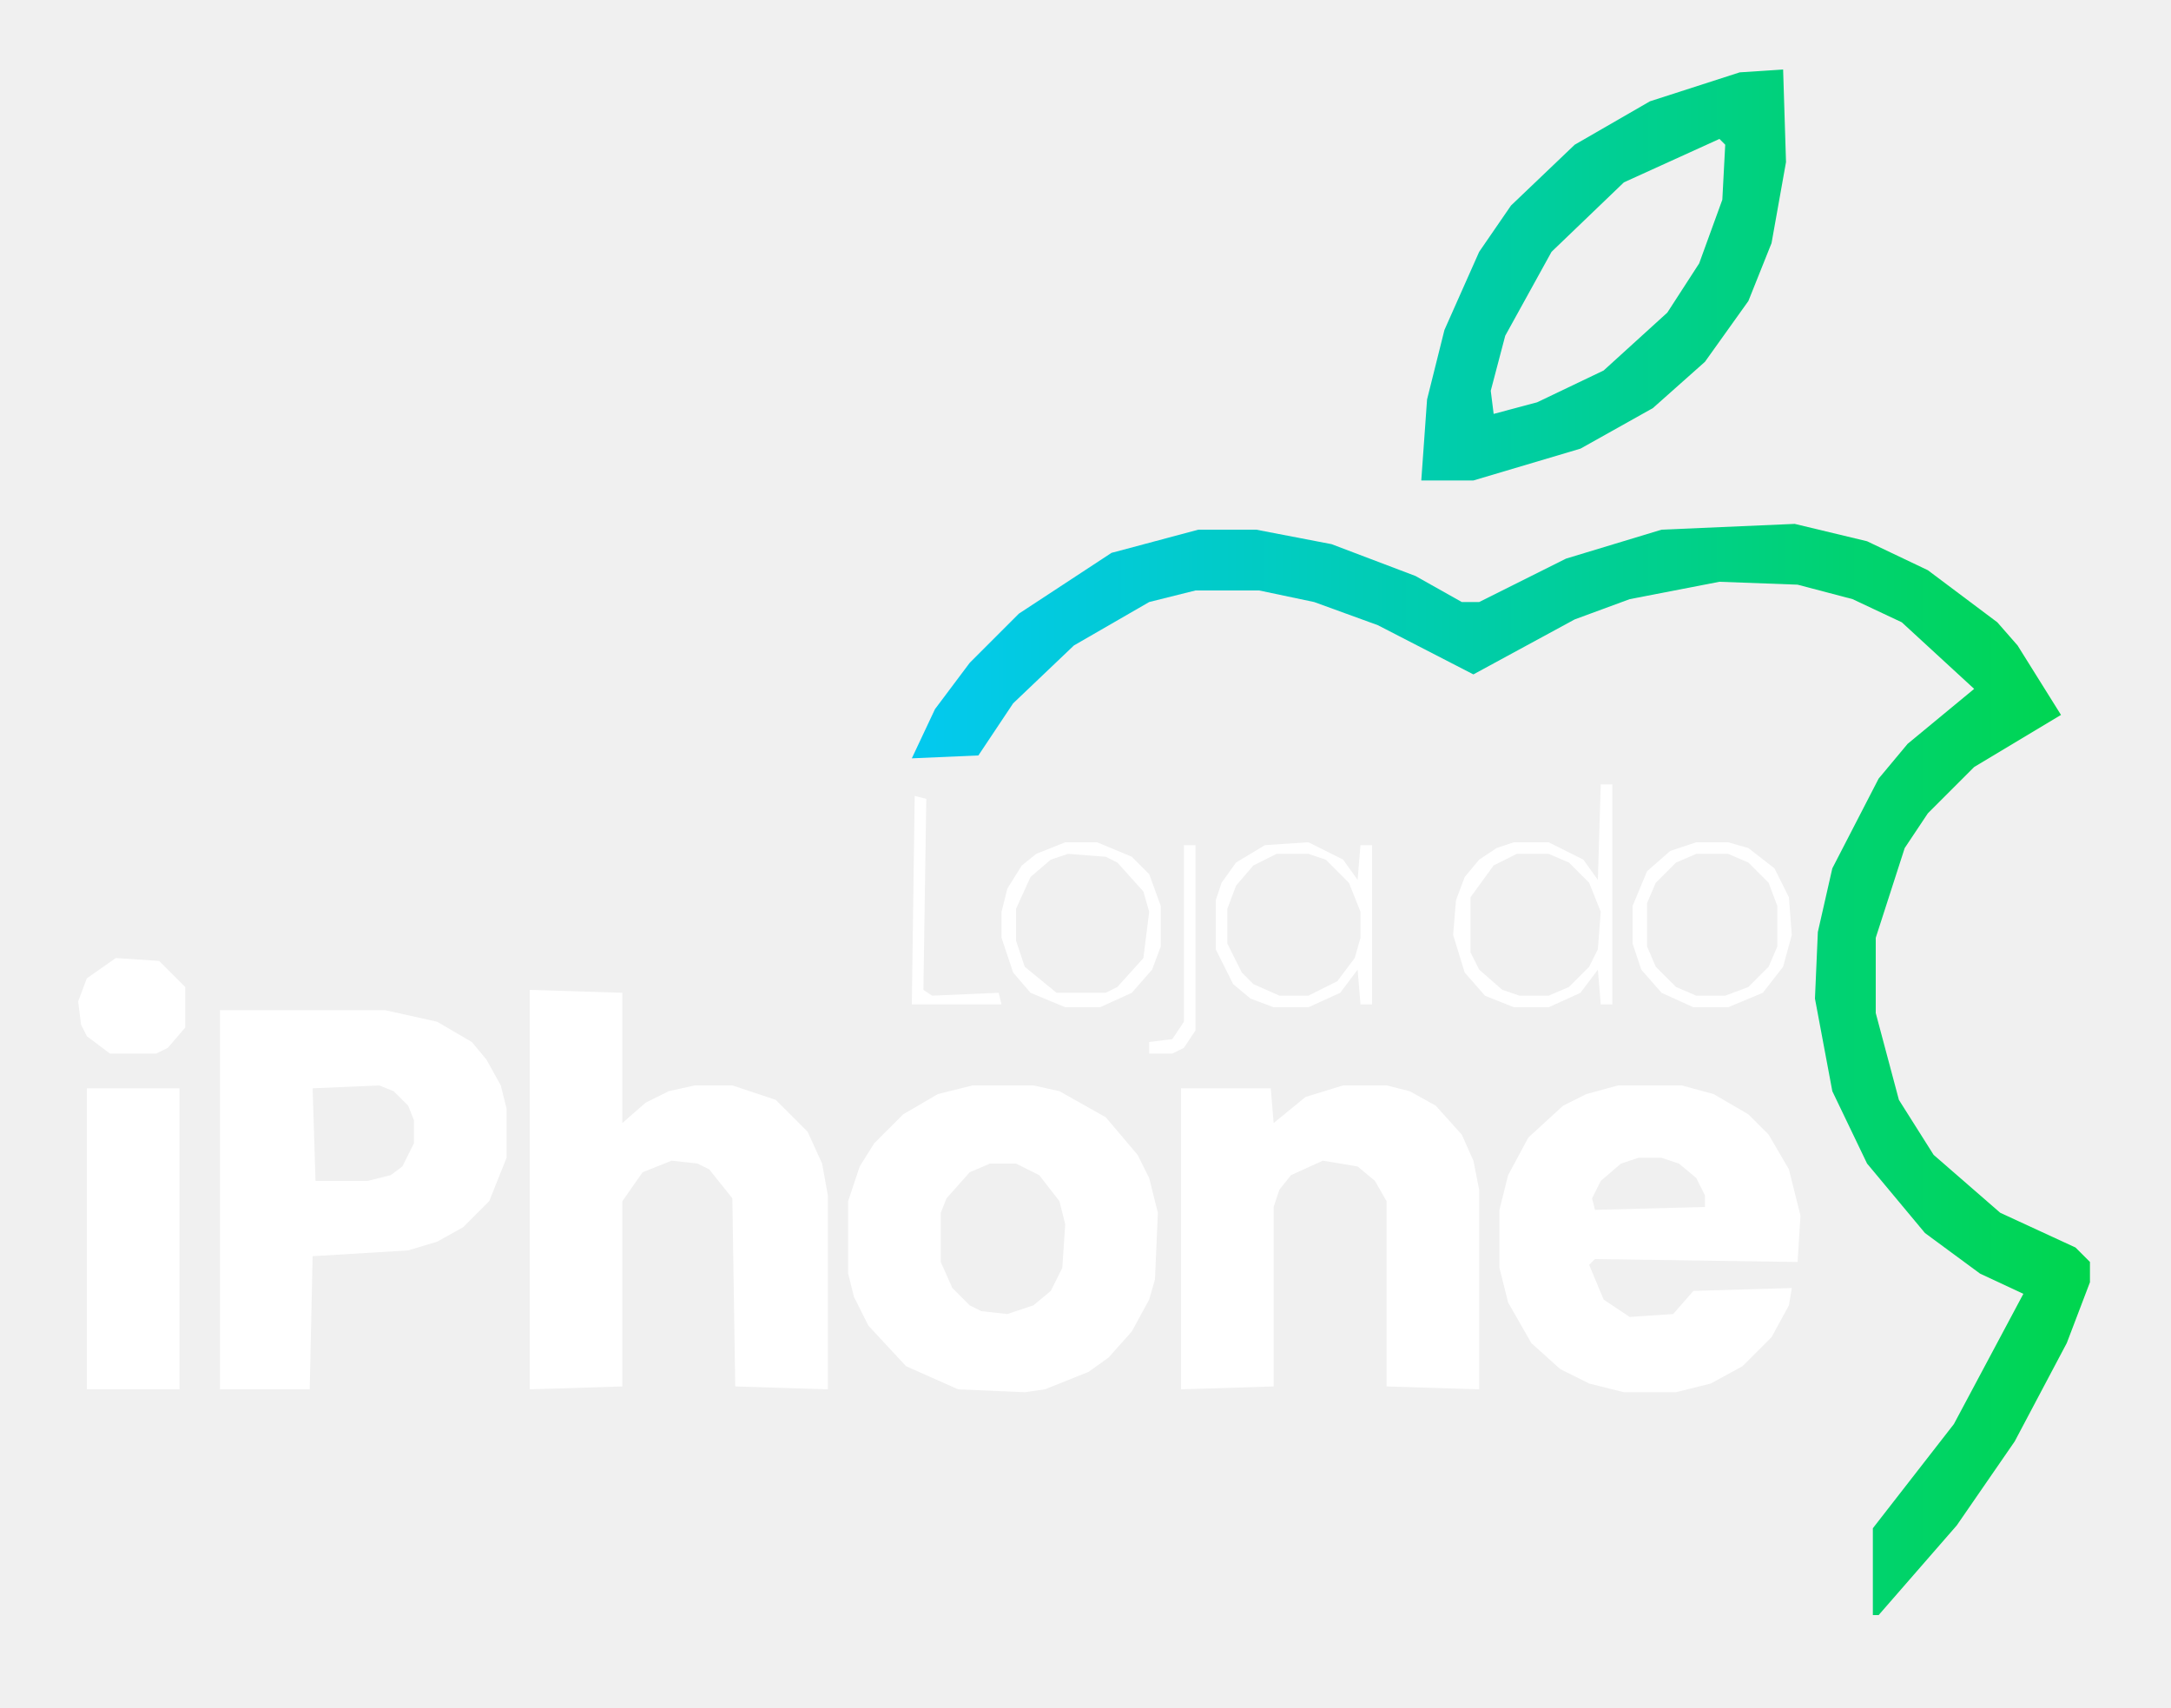
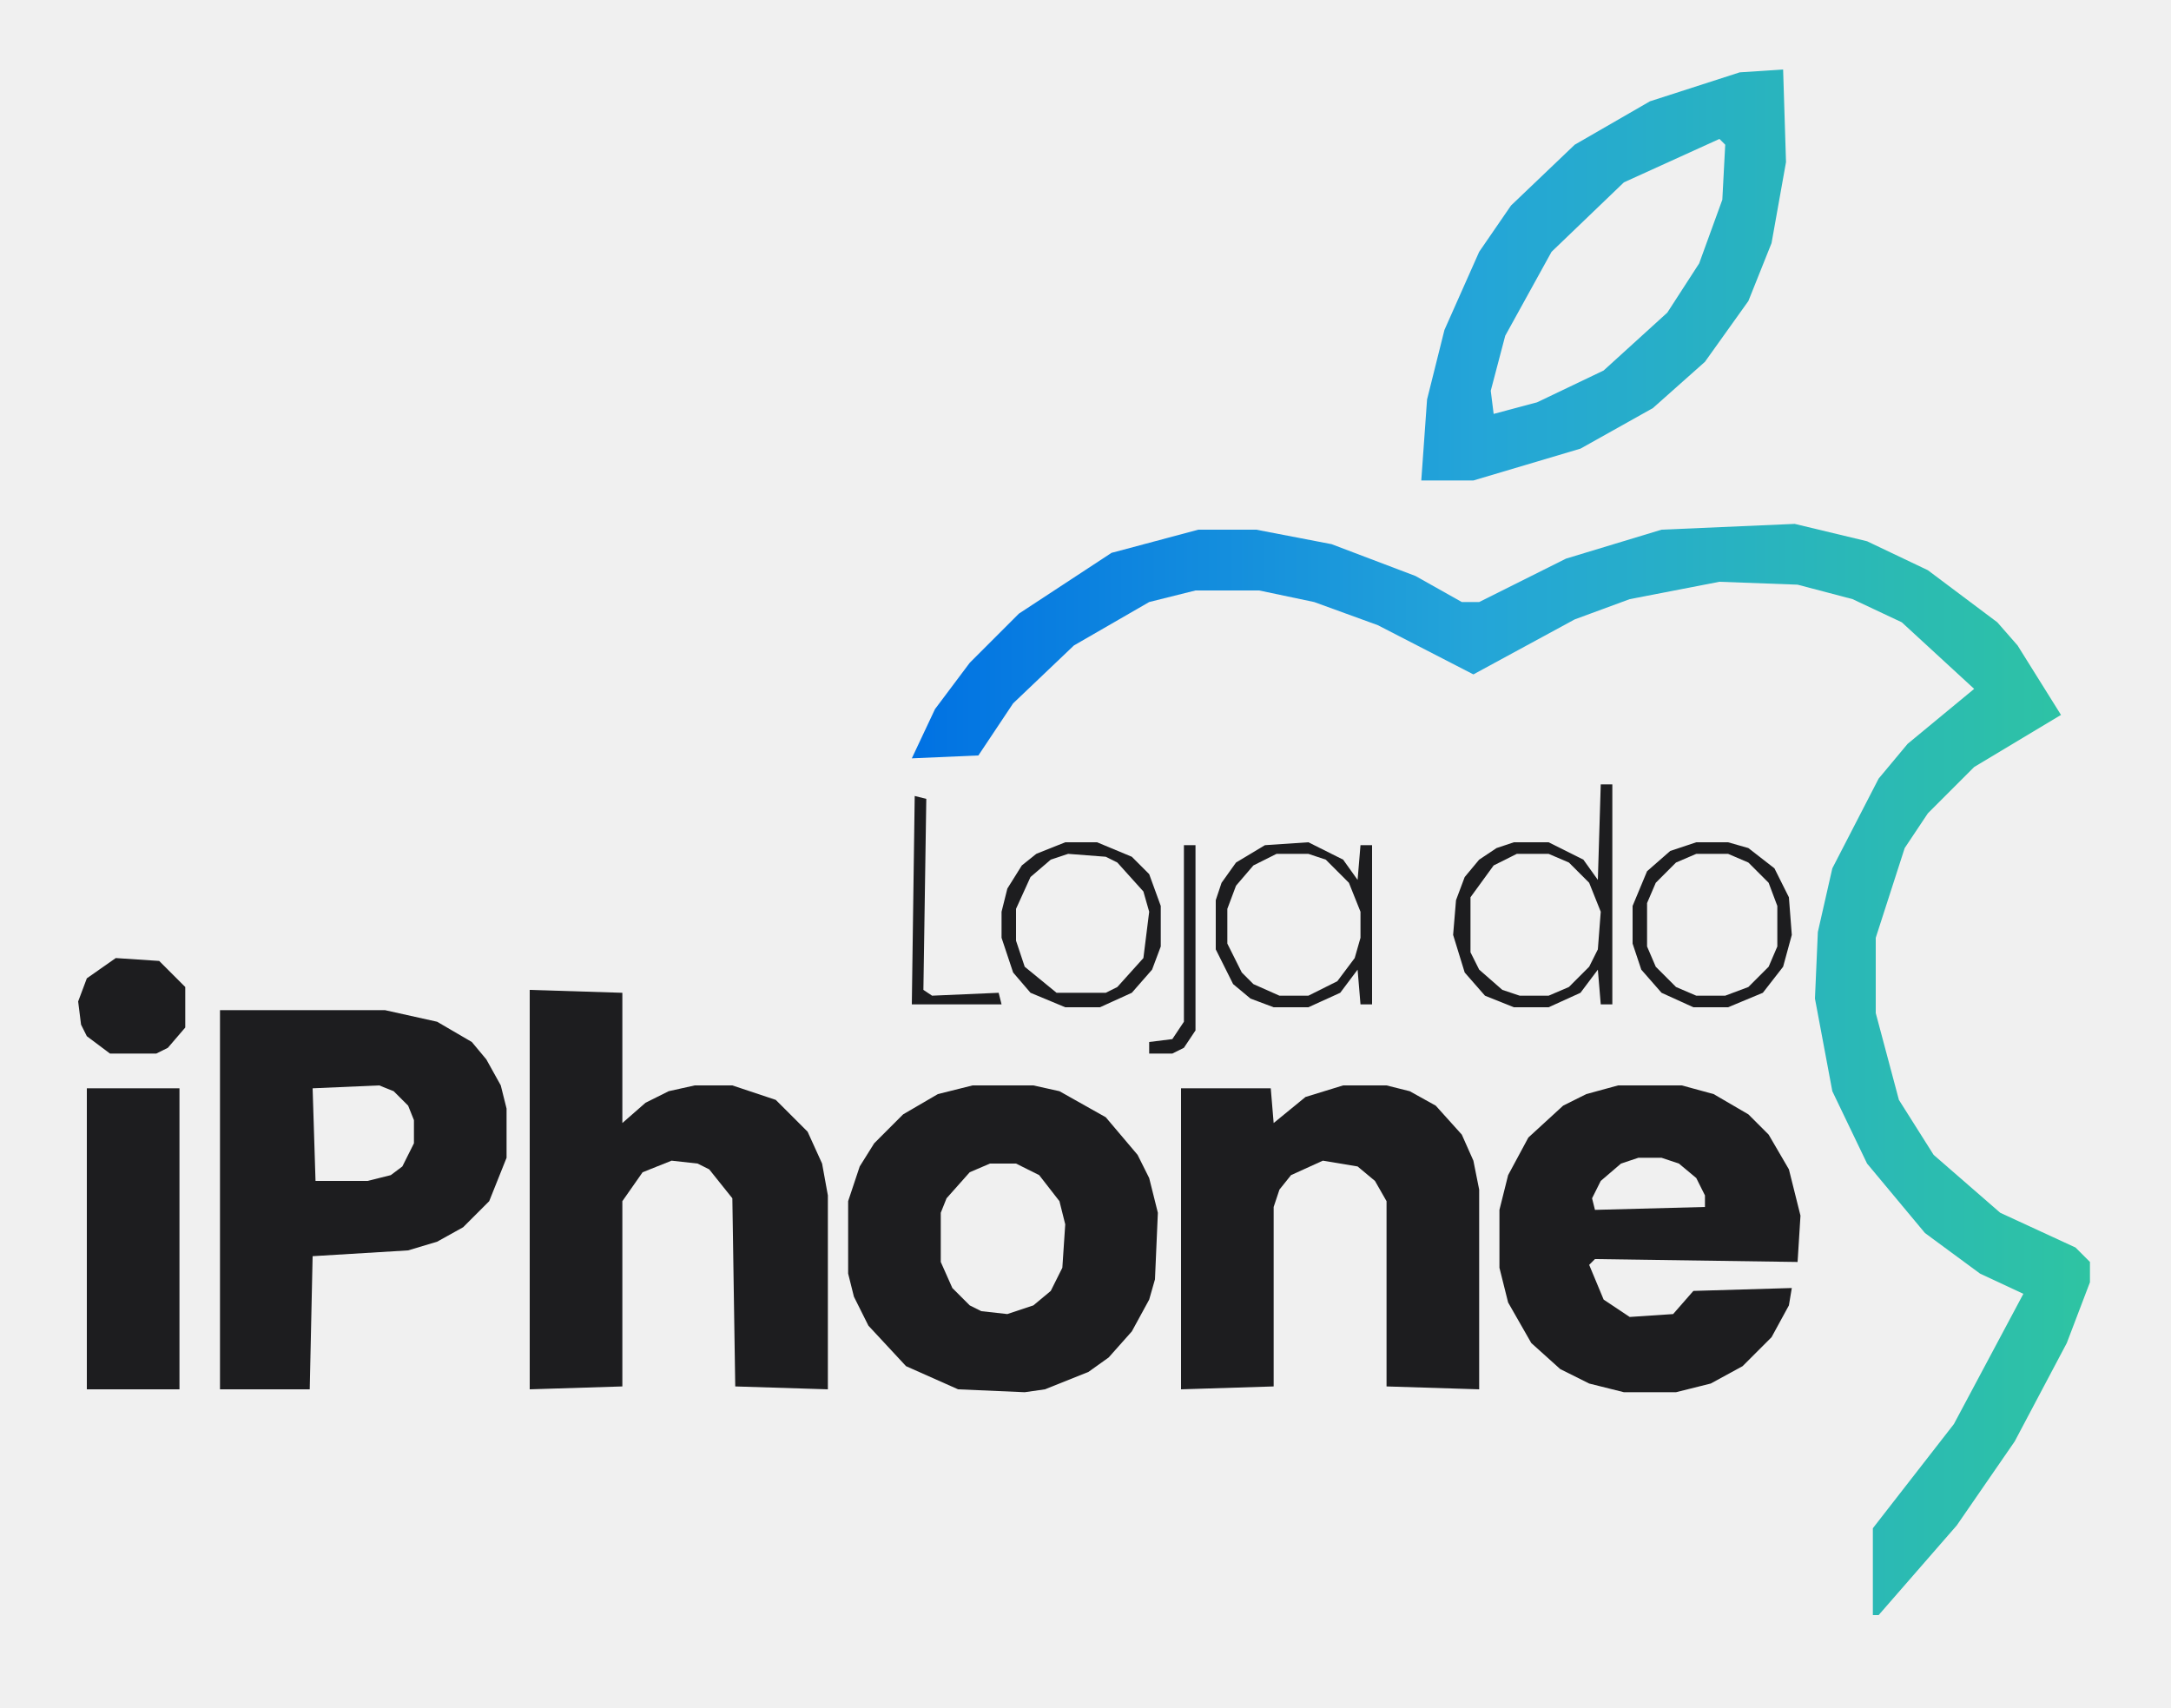
<svg xmlns="http://www.w3.org/2000/svg" viewBox="0 0 750 590" role="img" aria-labelledby="t">
  <defs>
    <linearGradient id="g" x1="0" x2="1" y1="0" y2="0">
-       <stop stop-color="#03c9f0" />
-       <stop offset=".48" stop-color="#00cda8" />
-       <stop offset="1" stop-color="#00d64d" />
+       <stop stop-color="#0071e3" />
+       <stop offset=".48" stop-color="#24a5d8" />
+       <stop offset="1" stop-color="#2ec4a2" />
    </linearGradient>
  </defs>
-   <path fill="#fff" fill-rule="evenodd" d="M30,376 30,480 62,480 62,376Z M548,378 540,382 528,393 521,406 518,418 518,438 521,450 529,464 539,473 549,478 561,481 579,481 591,478 602,472 612,462 618,451 619,445 585,446 578,454 563,455 554,449 549,437 551,435 621,436 622,420 618,404 611,392 604,385 592,378 581,375 559,375Z M550,414 553,408 560,402 566,400 574,400 580,402 586,407 589,413 589,417 551,418Z M496,382 487,377 479,375 464,375 451,379 440,388 439,376 408,376 408,480 440,479 440,417 442,411 446,406 457,401 469,403 475,408 479,415 479,479 511,480 511,411 509,401 505,392Z M324,378 312,385 302,395 297,403 293,415 293,440 295,448 300,458 313,472 331,480 354,481 361,480 376,474 383,469 391,460 397,449 399,442 400,419 397,407 393,399 382,386 366,377 357,375 336,375Z M342,402 351,402 359,406 366,415 368,423 367,438 363,446 357,451 348,454 339,453 335,451 329,445 325,436 325,419 327,414 335,405Z M76,349 76,480 107,480 108,434 141,432 151,429 160,424 169,415 175,400 175,383 173,375 168,366 163,360 151,353 133,349Z M108,376 131,375 136,377 141,382 143,387 143,395 139,403 135,406 127,408 109,408Z M183,342 183,480 215,479 215,415 222,405 232,401 241,402 245,404 253,414 254,479 286,480 286,413 284,402 279,391 268,380 253,375 240,375 231,377 223,381 215,388 215,343Z M40,331 30,338 27,346 28,354 30,358 38,364 54,364 58,362 64,355 64,341 55,332Z M413,292 409,292 409,353 405,359 397,360 397,364 405,364 409,362 413,356Z M586,291 577,294 569,301 564,313 564,326 567,335 574,343 585,348 597,348 609,343 616,334 619,323 618,310 613,300 604,293 597,291Z M586,295 597,295 604,298 611,305 614,313 614,327 611,334 604,341 596,344 586,344 579,341 572,334 569,327 569,312 572,305 579,298Z M427,298 422,305 420,311 420,328 426,340 432,345 440,348 452,348 463,343 469,335 470,347 474,347 474,292 470,292 469,304 464,297 452,291 437,292Z M441,295 452,295 458,297 466,305 470,315 470,324 468,331 462,339 452,344 442,344 433,340 429,336 424,326 424,314 427,306 433,299Z M368,291 358,295 353,299 348,307 346,315 346,324 350,336 356,343 368,348 380,348 391,343 398,335 401,327 401,313 397,302 391,296 379,291Z M363,297 369,295 382,296 386,298 395,308 397,315 395,331 386,341 382,343 365,343 354,334 351,325 351,314 356,303Z M316,275 315,347 346,347 345,343 322,344 319,342 320,276Z M557,271 553,271 552,304 547,297 535,291 523,291 517,293 511,297 506,303 503,311 502,323 506,336 513,344 523,348 535,348 546,343 552,335 553,347 557,347Z M524,295 535,295 542,298 549,305 553,315 552,328 549,334 542,341 535,344 525,344 519,342 511,335 508,329 508,310 516,299Z" />
+   <path fill="#1d1d1f" fill-rule="evenodd" d="M30,376 30,480 62,480 62,376Z M548,378 540,382 528,393 521,406 518,418 518,438 521,450 529,464 539,473 549,478 561,481 579,481 591,478 602,472 612,462 618,451 619,445 585,446 578,454 563,455 554,449 549,437 551,435 621,436 622,420 618,404 611,392 604,385 592,378 581,375 559,375Z M550,414 553,408 560,402 566,400 574,400 580,402 586,407 589,413 589,417 551,418Z M496,382 487,377 479,375 464,375 451,379 440,388 439,376 408,376 408,480 440,479 440,417 442,411 446,406 457,401 469,403 475,408 479,415 479,479 511,480 511,411 509,401 505,392Z M324,378 312,385 302,395 297,403 293,415 293,440 295,448 300,458 313,472 331,480 354,481 361,480 376,474 383,469 391,460 397,449 399,442 400,419 397,407 393,399 382,386 366,377 357,375 336,375Z M342,402 351,402 359,406 366,415 368,423 367,438 363,446 357,451 348,454 339,453 335,451 329,445 325,436 325,419 327,414 335,405Z M76,349 76,480 107,480 108,434 141,432 151,429 160,424 169,415 175,400 175,383 173,375 168,366 163,360 151,353 133,349Z M108,376 131,375 136,377 141,382 143,387 143,395 139,403 135,406 127,408 109,408Z M183,342 183,480 215,479 215,415 222,405 232,401 241,402 245,404 253,414 254,479 286,480 286,413 284,402 279,391 268,380 253,375 240,375 231,377 223,381 215,388 215,343Z M40,331 30,338 27,346 28,354 30,358 38,364 54,364 58,362 64,355 64,341 55,332Z M413,292 409,292 409,353 405,359 397,360 397,364 405,364 409,362 413,356Z M586,291 577,294 569,301 564,313 564,326 567,335 574,343 585,348 597,348 609,343 616,334 619,323 618,310 613,300 604,293 597,291Z M586,295 597,295 604,298 611,305 614,313 614,327 611,334 604,341 596,344 586,344 579,341 572,334 569,327 569,312 572,305 579,298Z M427,298 422,305 420,311 420,328 426,340 432,345 440,348 452,348 463,343 469,335 470,347 474,347 474,292 470,292 469,304 464,297 452,291 437,292Z M441,295 452,295 458,297 466,305 470,315 470,324 468,331 462,339 452,344 442,344 433,340 429,336 424,326 424,314 427,306 433,299Z M368,291 358,295 353,299 348,307 346,315 346,324 350,336 356,343 368,348 380,348 391,343 398,335 401,327 401,313 397,302 391,296 379,291Z M363,297 369,295 382,296 386,298 395,308 397,315 395,331 386,341 382,343 365,343 354,334 351,325 351,314 356,303Z M316,275 315,347 346,347 345,343 322,344 319,342 320,276Z M557,271 553,271 552,304 547,297 535,291 523,291 517,293 511,297 506,303 503,311 502,323 506,336 513,344 523,348 535,348 546,343 552,335 553,347 557,347Z M524,295 535,295 542,298 549,305 553,315 552,328 549,334 542,341 535,344 525,344 519,342 511,335 508,329 508,310 516,299Z" />
  <path fill="url(#g)" fill-rule="evenodd" d="M352,212 335,229 323,245 315,262 338,261 350,243 371,223 397,208 413,204 435,204 454,208 476,216 509,233 544,214 563,207 594,201 621,202 640,207 657,215 682,238 659,257 649,269 633,300 628,322 627,345 633,377 645,402 665,426 684,440 699,447 675,492 647,528 647,558 649,558 676,527 696,498 714,464 722,443 722,436 717,431 691,419 668,399 656,380 648,350 648,324 658,293 666,281 682,265 712,247 697,223 690,215 666,197 645,187 620,181 574,183 541,193 511,208 505,208 489,199 460,188 434,183 414,183 384,191Z M616,24 601,25 570,35 544,50 522,71 511,87 499,114 493,138 491,166 509,166 546,155 571,141 589,125 604,104 612,84 617,56Z M594,48 596,50 595,69 587,91 576,108 554,128 531,139 516,143 515,135 520,116 536,87 561,63Z" />
</svg>
